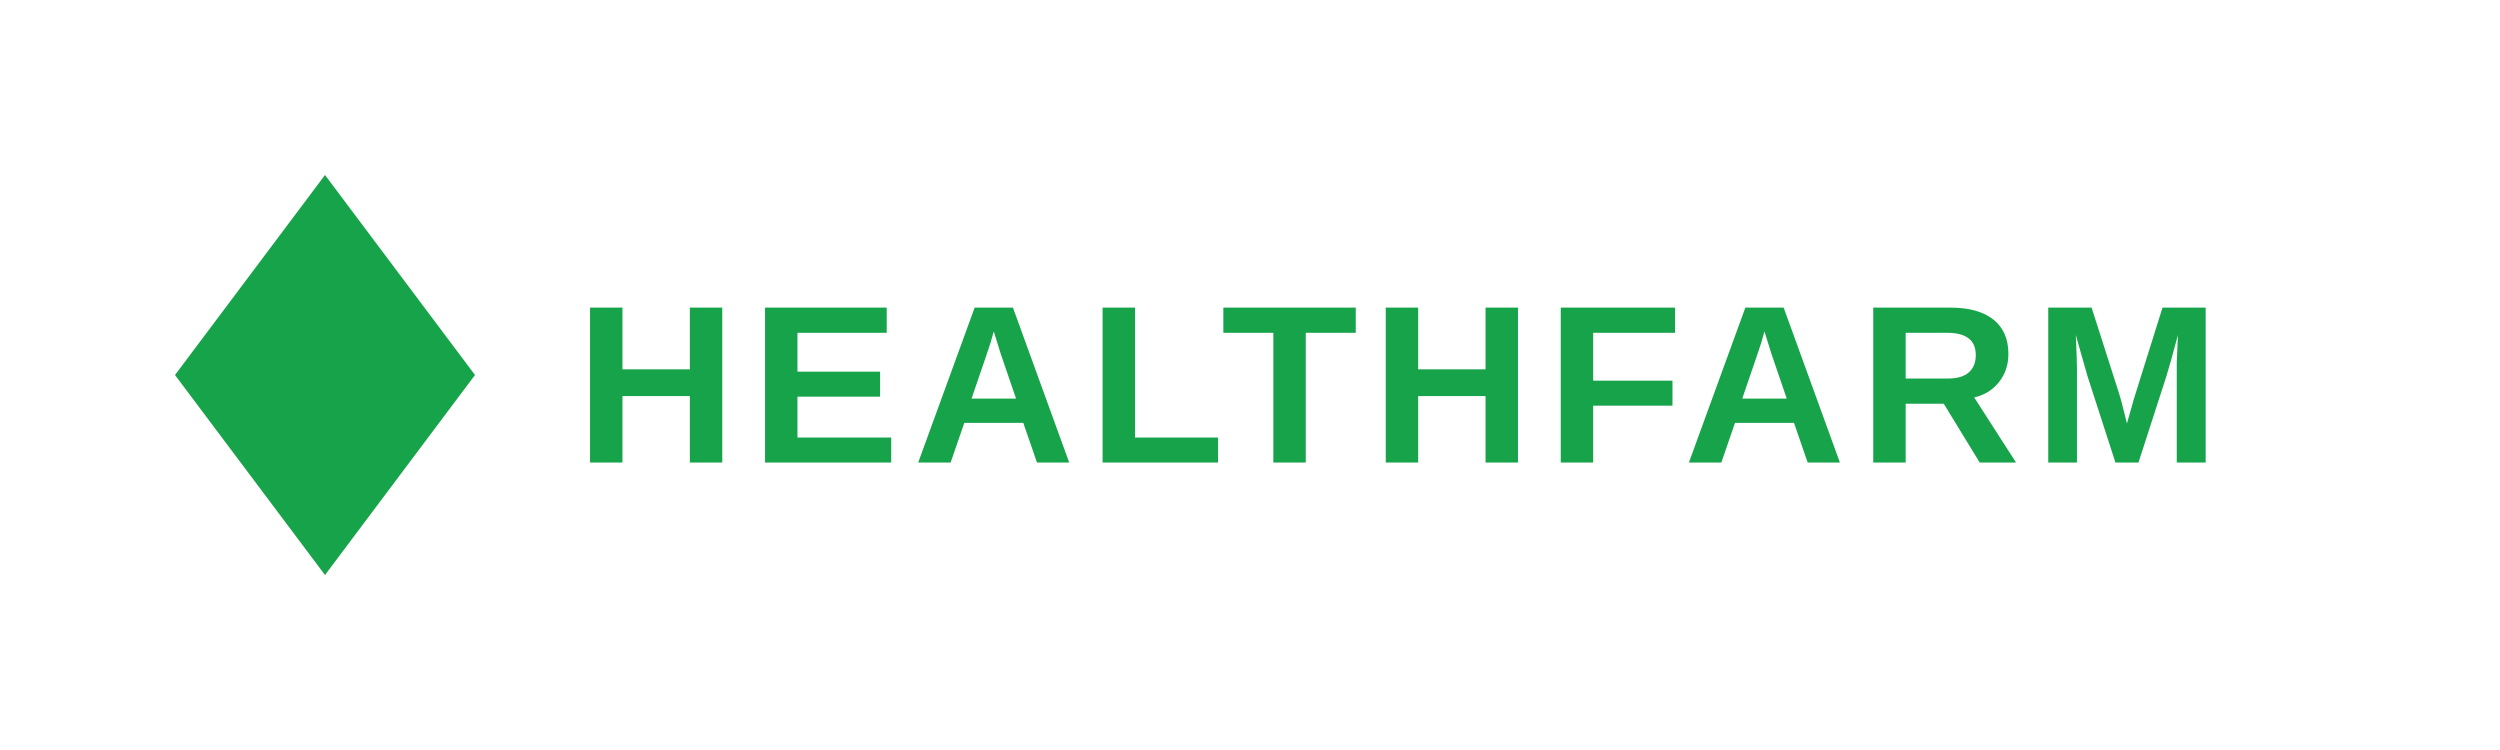
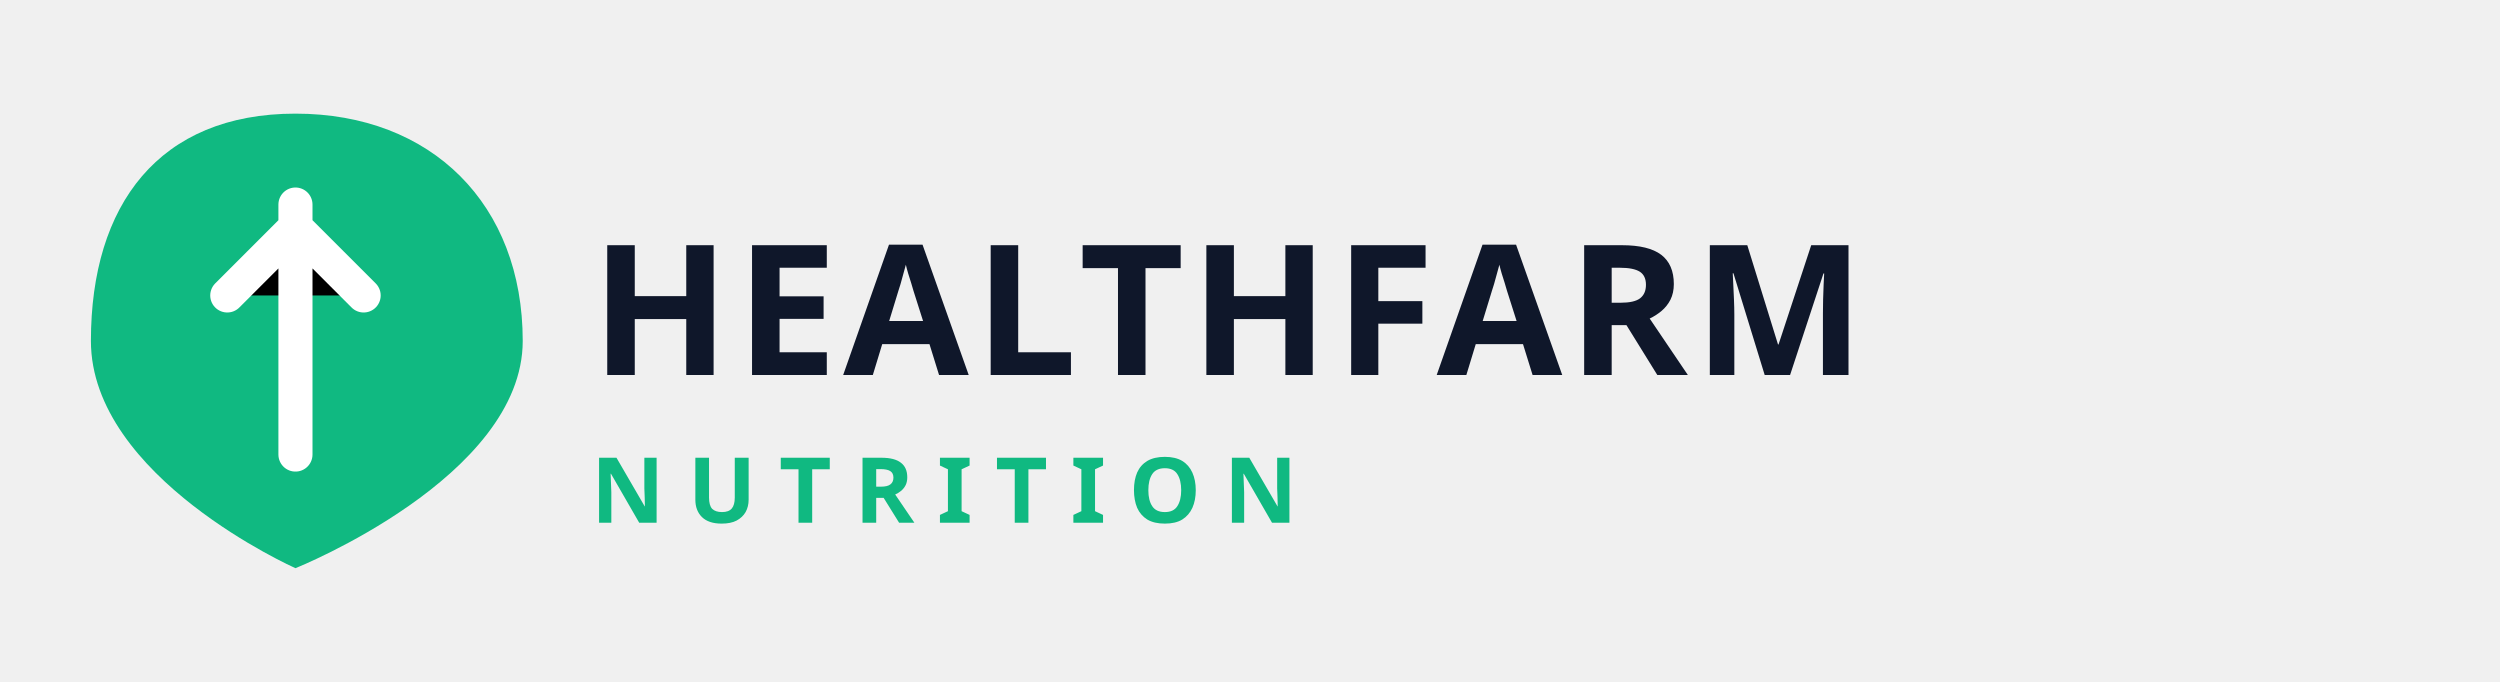
- <svg xmlns="http://www.w3.org/2000/svg" viewBox="0 0 200 60" width="200" height="60">
-   <rect width="200" height="60" fill="#ffffff" />
-   <g transform="translate(10, 10)">
-     <path d="M16,4 L28,20 L16,36 L4,20 Z" fill="#16a34a" />
-     <text x="36" y="27" font-family="'Outfit', Arial, sans-serif" font-weight="900" font-size="18" fill="#16a34a" letter-spacing="1">HEALTHFARM</text>
+ <svg xmlns="http://www.w3.org/2000/svg" viewBox="0 0 220 60" width="220" height="60">
+   <g transform="translate(8, 8)">
+     <path d="M 18 2 C 30 2 38 10 38 22 C 38 34 18 42 18 42 C 18 42 0 34 0 22 C 0 10 6 2 18 2 Z" fill="#10B981" />
+     <path d="M 18 10 V 32 M 12 18 L 18 12 L 24 18" stroke="#ffffff" stroke-width="3" stroke-linecap="round" stroke-linejoin="round" />
+     <text x="44" y="25" font-family="'Montserrat', sans-serif" font-weight="900" font-size="16" fill="#0F172A" letter-spacing="0.5">HEALTHFARM</text>
+     <text x="44" y="38" font-family="'Plus Jakarta Sans', sans-serif" font-weight="800" font-size="8" fill="#10B981" letter-spacing="2">NUTRITION</text>
  </g>
</svg>
